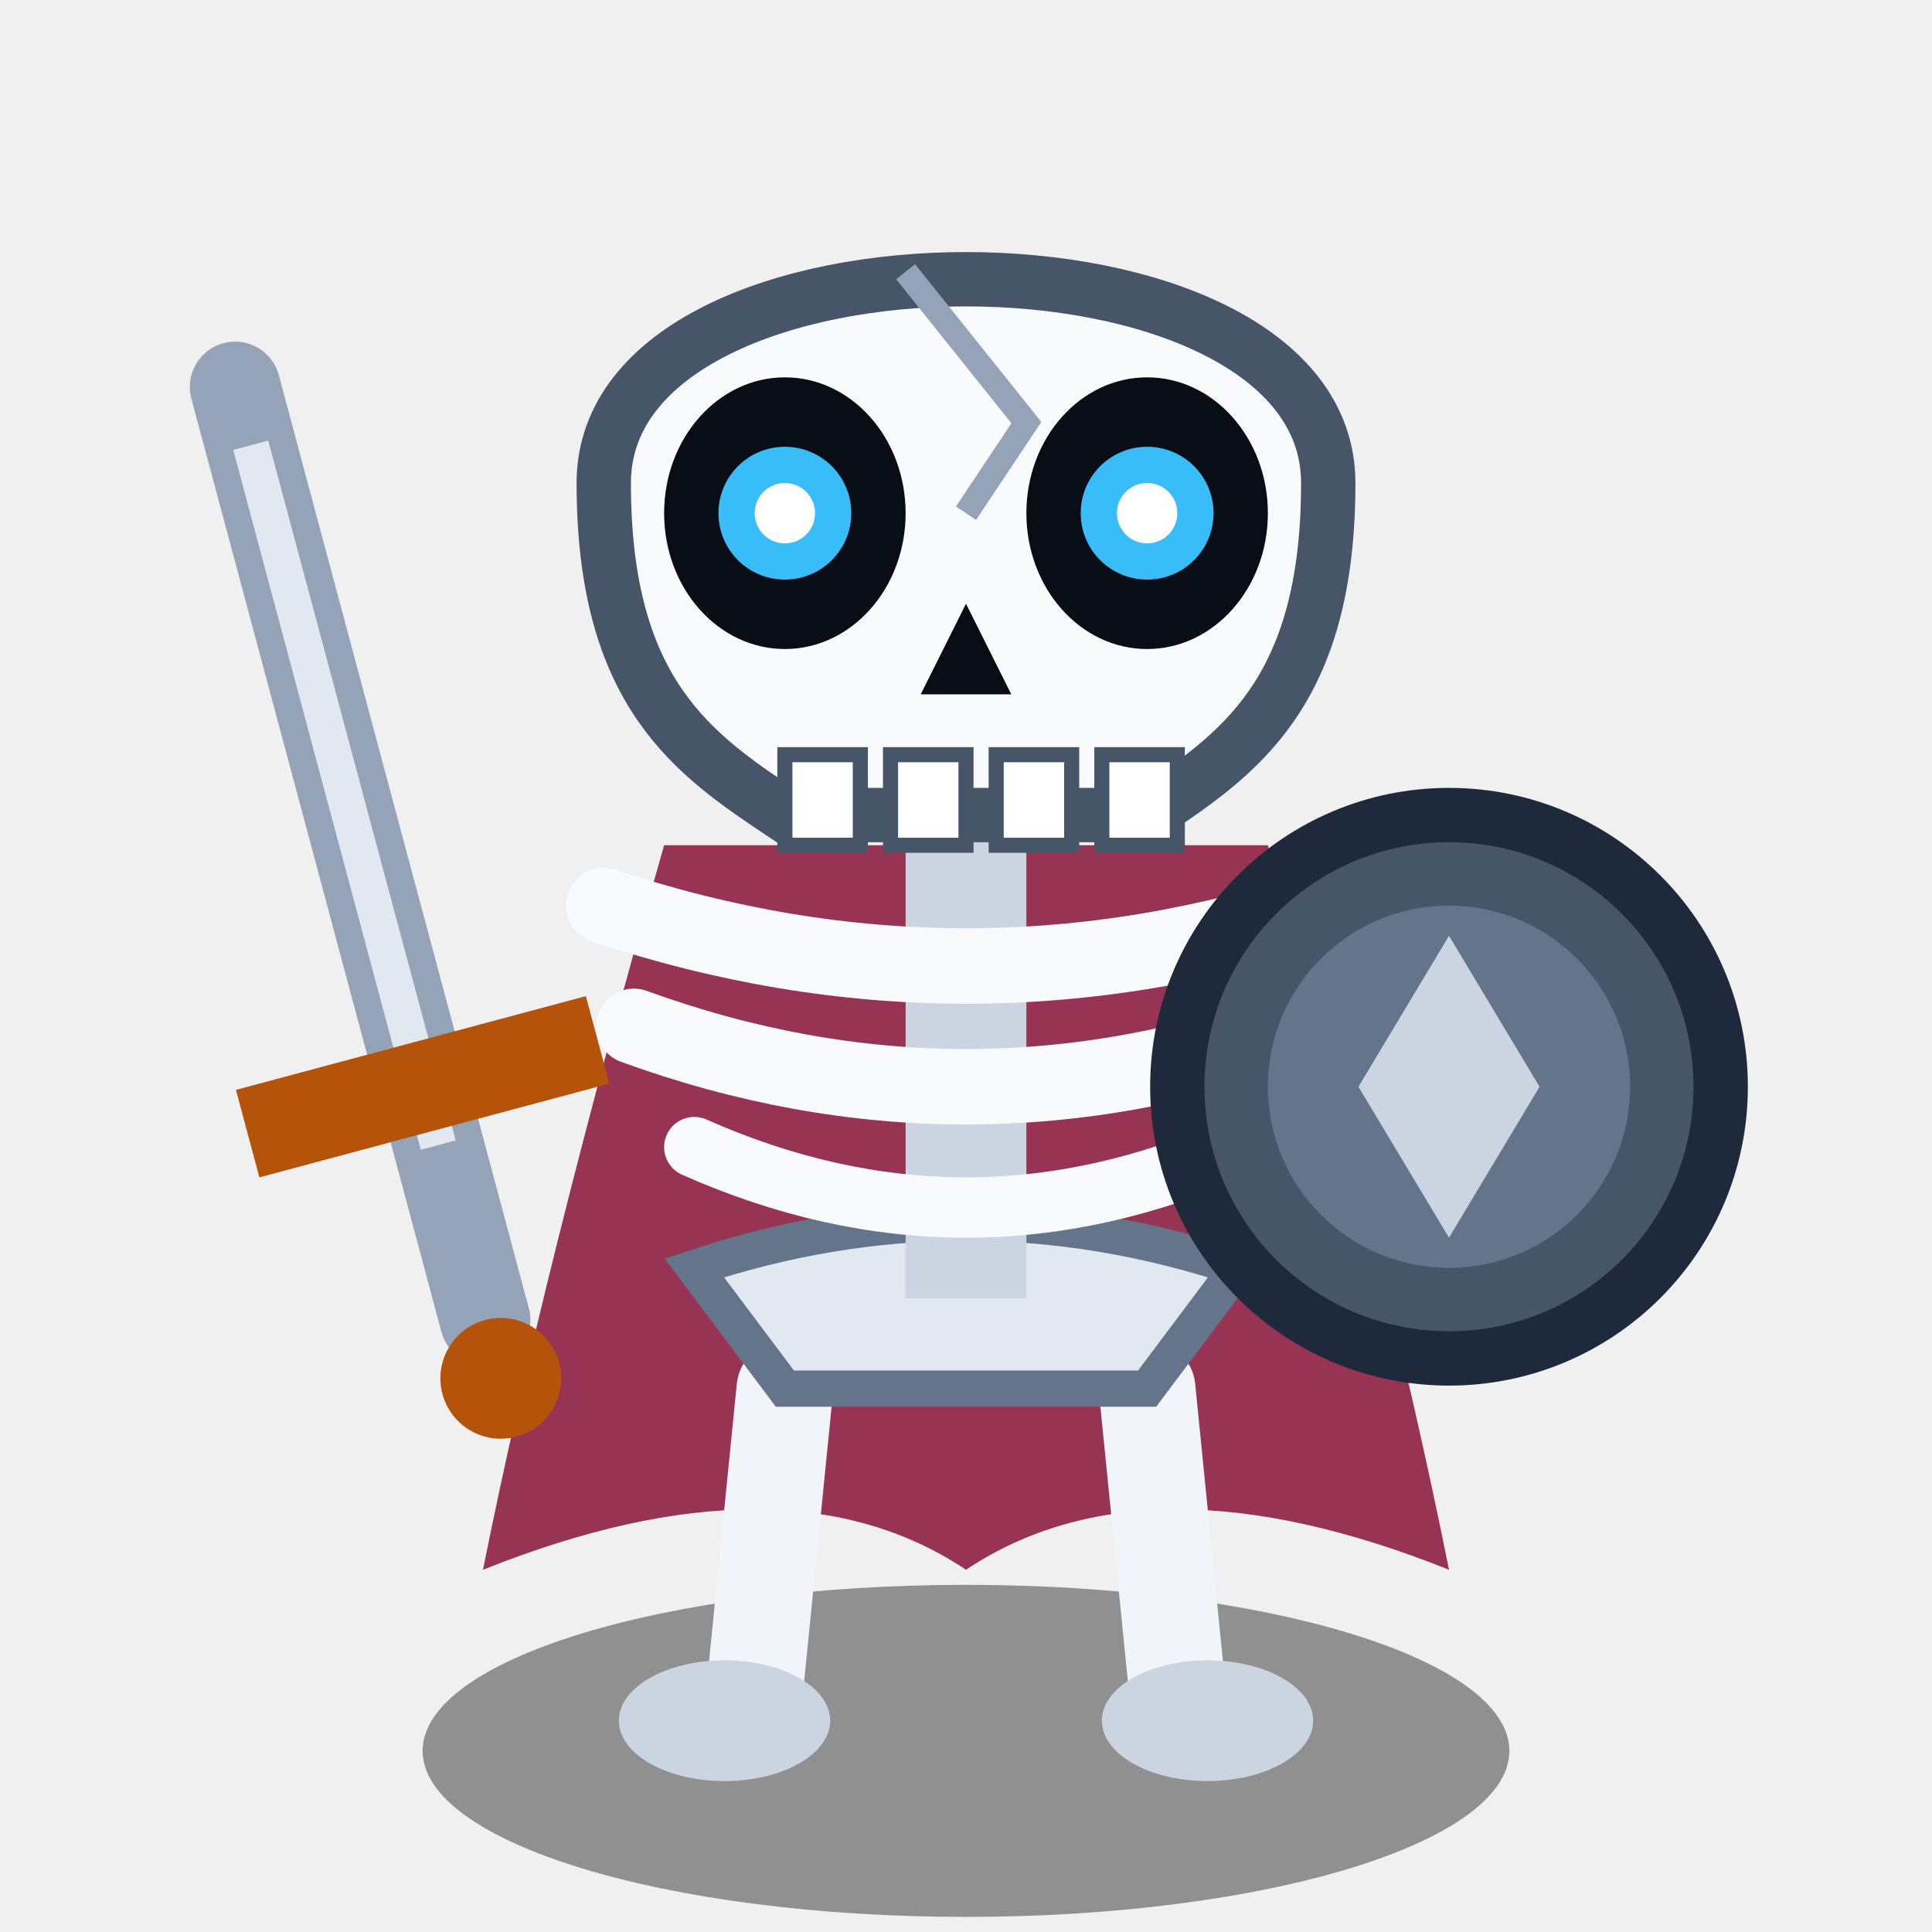
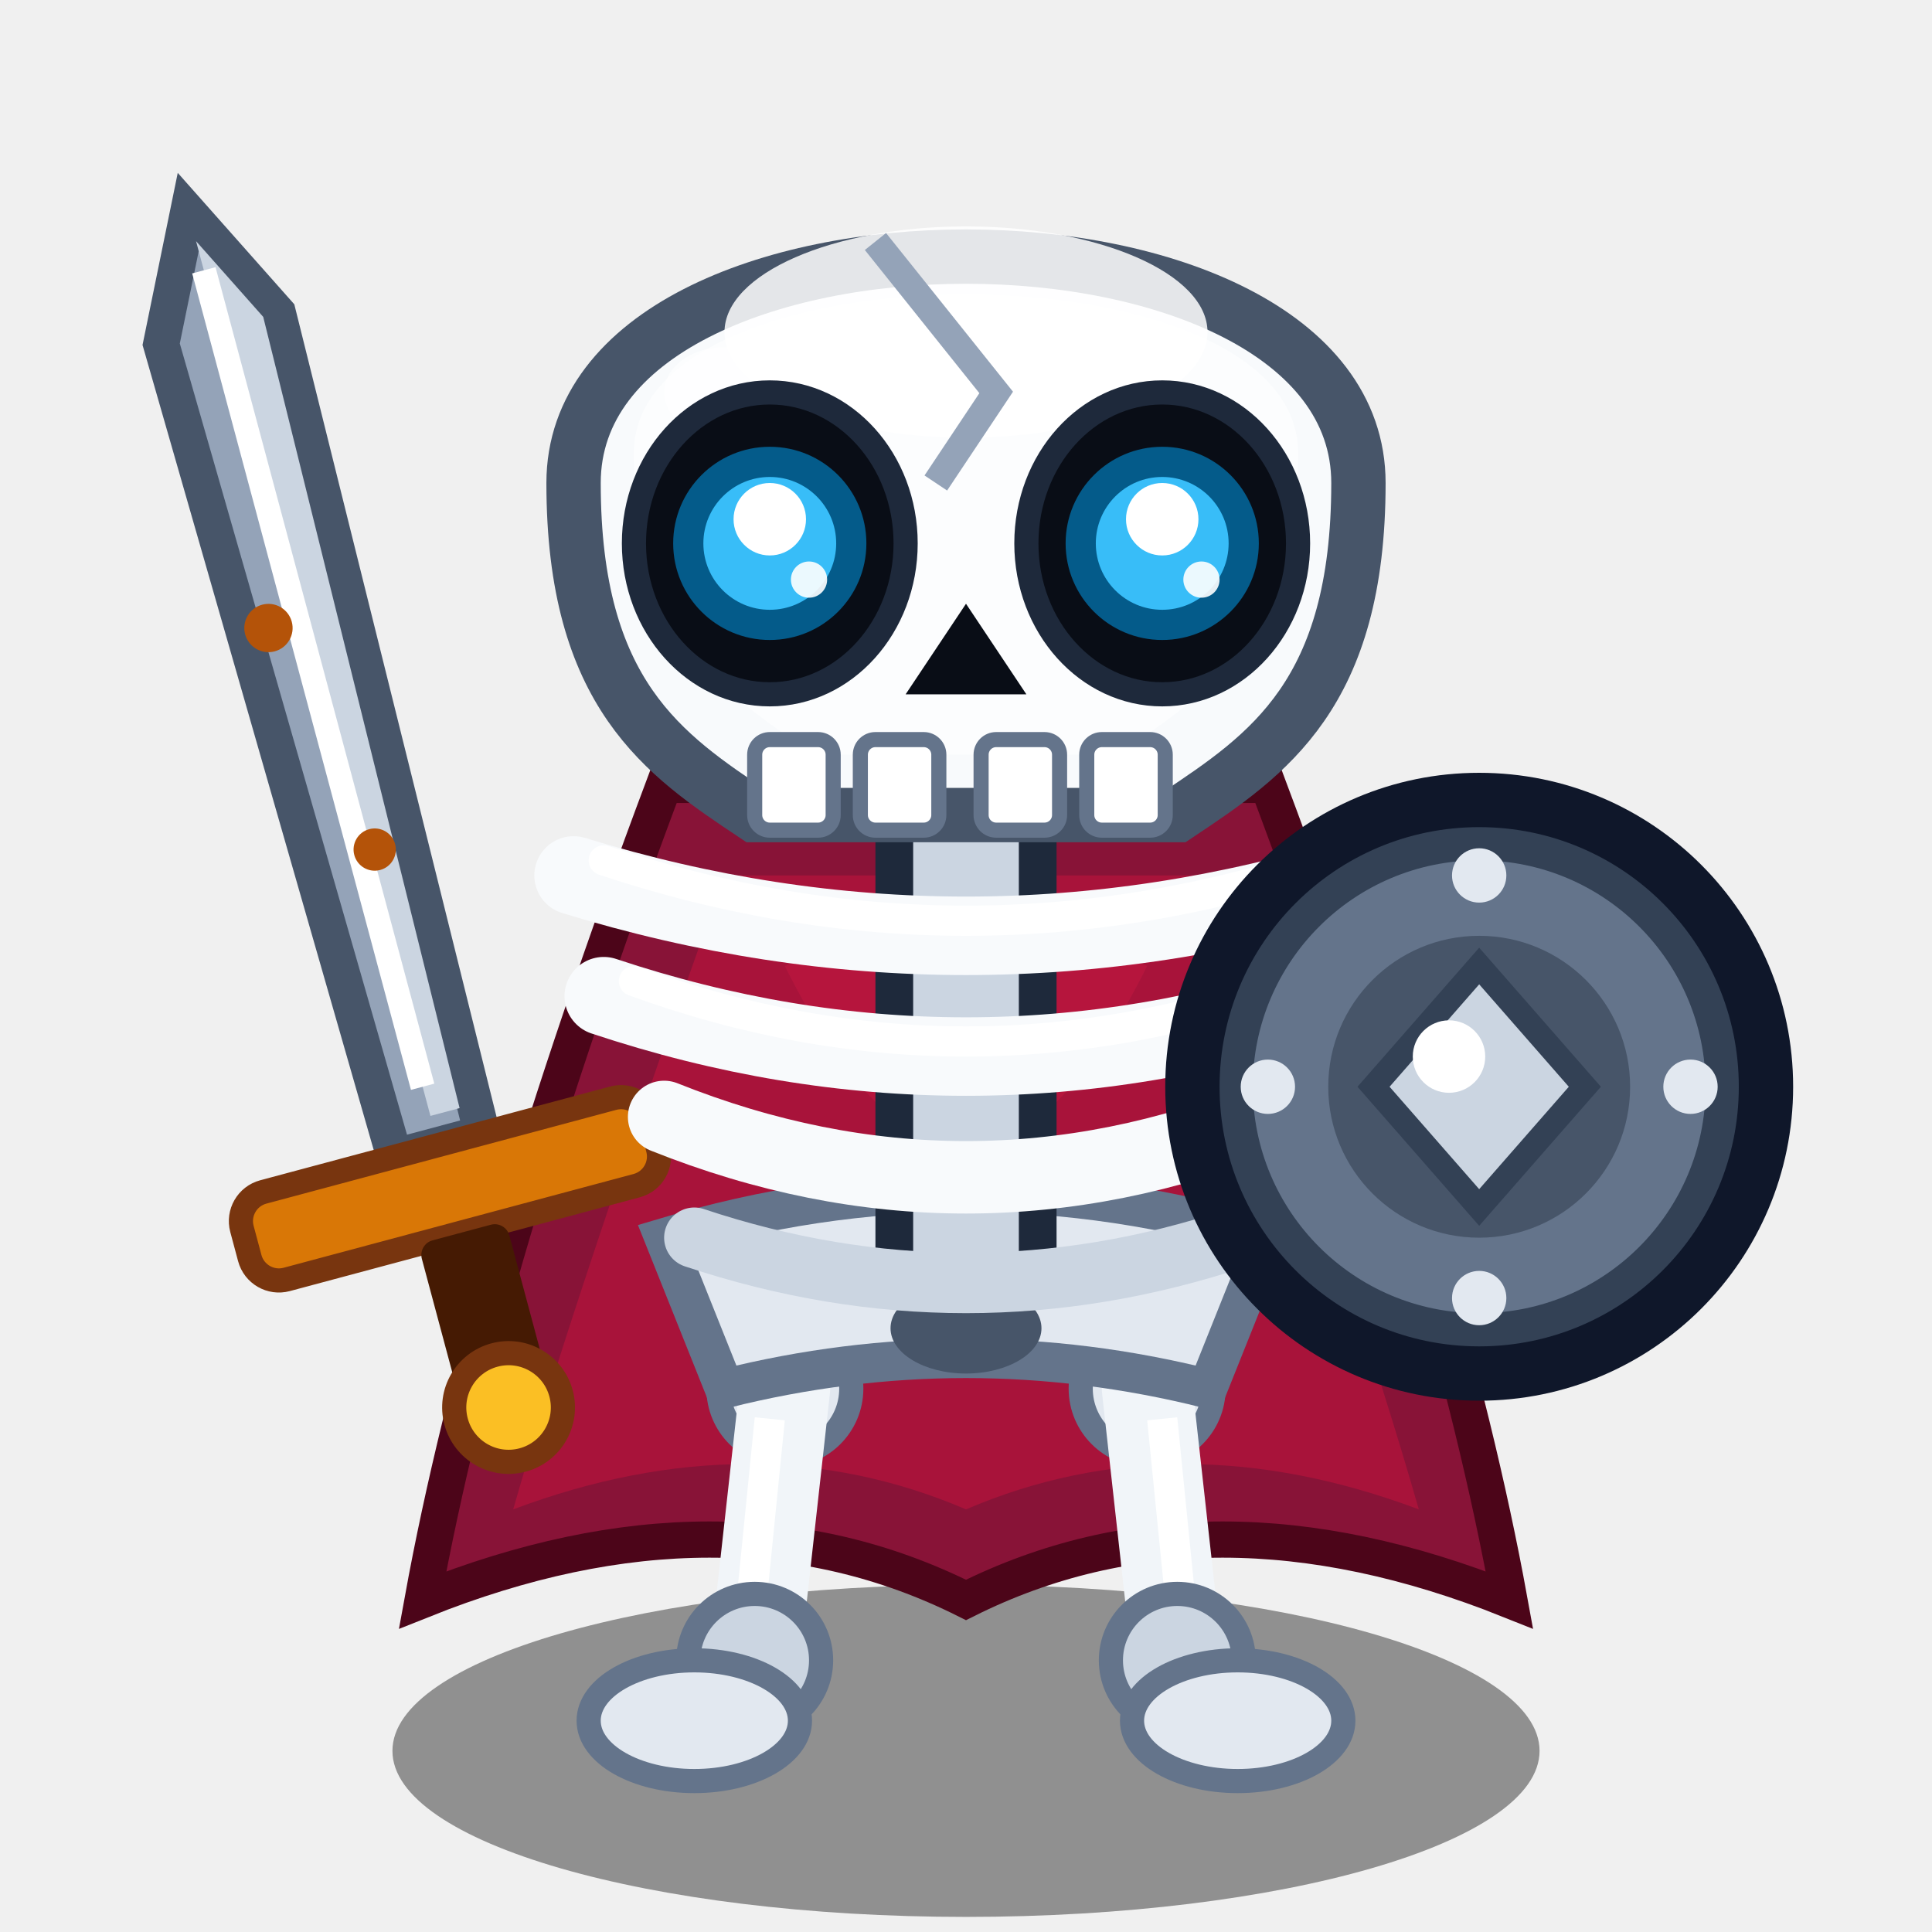
<svg xmlns="http://www.w3.org/2000/svg" viewBox="0 0 64 64" width="64" height="64">
-   <ellipse cx="32" cy="58" rx="18" ry="5.5" fill="rgba(0,0,0,0.4)" />
-   <path d="M22 28 Q18 42 16 52 Q26 48 32 52 Q38 48 48 52 Q46 42 42 28 Z" fill="#881337" opacity="0.85" />
+   <ellipse cx="32" cy="58" rx="19" ry="5.5" fill="rgba(0,0,0,0.4)" />
+   <path d="M22 26 Q16 42 14 53 Q24 49 32 53 Q40 49 50 53 Q48 42 42 26 Z" fill="#881337" stroke="#4c0519" stroke-width="1.2" />
+   <path d="M24 29 Q19 43 17 50 Q25 47 32 50 Q39 47 47 50 Q45 43 40 29 Z" fill="#be123c" opacity="0.6" />
+   <path d="M26 32 Q32 30 38 32 Q32 44 26 32 Z" fill="#e11d48" opacity="0.25" />
  <g transform="rotate(-15 14 36)">
-     <line x1="14" y1="12" x2="14" y2="44" stroke="#94a3b8" stroke-width="3" stroke-linecap="round" />
-     <line x1="14" y1="14" x2="14" y2="38" stroke="#e2e8f0" stroke-width="1.2" />
-     <line x1="8" y1="36" x2="20" y2="36" stroke="#b45309" stroke-width="3" />
-     <circle cx="14" cy="46" r="2" fill="#b45309" />
+     <path d="M12 10 L14 6 L16 10 L15.5 38 L12.5 38 Z" fill="#94a3b8" stroke="#475569" stroke-width="1.2" />
+     <path d="M14 7 L15.5 10 L15 37 L14 37 Z" fill="#cbd5e1" />
+     <line x1="14" y1="8" x2="14" y2="36" stroke="#ffffff" stroke-width="0.8" />
+     <circle cx="13" cy="20" r="0.8" fill="#b45309" />
+     <circle cx="14.5" cy="28" r="0.7" fill="#b45309" />
+     <rect x="7" y="38" width="14" height="3" rx="1" fill="#d97706" stroke="#78350f" stroke-width="0.8" />
+     <rect x="12.5" y="41" width="3" height="5" rx="0.5" fill="#451a03" />
+     <circle cx="14" cy="47" r="1.8" fill="#fbbf24" stroke="#78350f" stroke-width="0.8" />
  </g>
-   <line x1="26" y1="46" x2="25" y2="56" stroke="#f1f5f9" stroke-width="3.2" stroke-linecap="round" />
-   <line x1="38" y1="46" x2="39" y2="56" stroke="#f1f5f9" stroke-width="3.2" stroke-linecap="round" />
-   <ellipse cx="24" cy="57" rx="3.5" ry="2" fill="#cbd5e1" />
-   <ellipse cx="40" cy="57" rx="3.5" ry="2" fill="#cbd5e1" />
-   <path d="M23 42 Q32 39 41 42 L38 46 L26 46 Z" fill="#e2e8f0" stroke="#64748b" stroke-width="1.2" />
-   <line x1="32" y1="26" x2="32" y2="43" stroke="#cbd5e1" stroke-width="4" />
-   <path d="M20 30 Q32 34 44 30" stroke="#f8fafc" stroke-width="2.5" stroke-linecap="round" fill="none" />
-   <path d="M21 34 Q32 38 43 34" stroke="#f8fafc" stroke-width="2.5" stroke-linecap="round" fill="none" />
-   <path d="M23 38 Q32 42 41 38" stroke="#f8fafc" stroke-width="2" stroke-linecap="round" fill="none" />
-   <path d="M20 16 C20 7 44 7 44 16 C44 23 41 25 38 27 L26 27 C23 25 20 23 20 16 Z" fill="#f8fafc" stroke="#475569" stroke-width="1.8" />
-   <path d="M30 9 L34 14 L32 17" stroke="#94a3b8" stroke-width="0.8" fill="none" />
-   <ellipse cx="26" cy="17" rx="4" ry="4.5" fill="#090d16" />
-   <circle cx="26" cy="17" r="2.2" fill="#38bdf8" />
-   <circle cx="26" cy="17" r="1" fill="#ffffff" />
-   <ellipse cx="38" cy="17" rx="4" ry="4.5" fill="#090d16" />
-   <circle cx="38" cy="17" r="2.2" fill="#38bdf8" />
-   <circle cx="38" cy="17" r="1" fill="#ffffff" />
-   <polygon points="32,20 30.5,23 33.5,23" fill="#090d16" />
-   <rect x="26" y="25" width="2.5" height="3" fill="#ffffff" stroke="#475569" stroke-width="0.5" />
-   <rect x="29.5" y="25" width="2.5" height="3" fill="#ffffff" stroke="#475569" stroke-width="0.5" />
-   <rect x="33" y="25" width="2.5" height="3" fill="#ffffff" stroke="#475569" stroke-width="0.5" />
-   <rect x="36.5" y="25" width="2.5" height="3" fill="#ffffff" stroke="#475569" stroke-width="0.5" />
-   <circle cx="48" cy="36" r="9" fill="#475569" stroke="#1e293b" stroke-width="1.8" />
-   <circle cx="48" cy="36" r="6" fill="#64748b" />
-   <polygon points="48,31 51,36 48,41 45,36" fill="#cbd5e1" />
+   <circle cx="26" cy="46" r="2.2" fill="#e2e8f0" stroke="#64748b" stroke-width="0.8" />
+   <line x1="26" y1="46" x2="25" y2="55" stroke="#f1f5f9" stroke-width="3" stroke-linecap="round" />
+   <line x1="25.5" y1="47" x2="24.8" y2="54" stroke="#ffffff" stroke-width="1" />
+   <circle cx="25" cy="55" r="2.2" fill="#cbd5e1" stroke="#64748b" stroke-width="0.8" />
+   <ellipse cx="23" cy="57" rx="3.5" ry="2" fill="#e2e8f0" stroke="#64748b" stroke-width="0.8" />
+   <circle cx="38" cy="46" r="2.2" fill="#e2e8f0" stroke="#64748b" stroke-width="0.8" />
+   <line x1="38" y1="46" x2="39" y2="55" stroke="#f1f5f9" stroke-width="3" stroke-linecap="round" />
+   <line x1="38.5" y1="47" x2="39.2" y2="54" stroke="#ffffff" stroke-width="1" />
+   <circle cx="39" cy="55" r="2.2" fill="#cbd5e1" stroke="#64748b" stroke-width="0.8" />
+   <ellipse cx="41" cy="57" rx="3.5" ry="2" fill="#e2e8f0" stroke="#64748b" stroke-width="0.8" />
+   <path d="M22 41 Q32 38 42 41 L40 46 Q32 44 24 46 Z" fill="#e2e8f0" stroke="#64748b" stroke-width="1.3" />
+   <ellipse cx="32" cy="44" rx="2.5" ry="1.5" fill="#475569" />
+   <rect x="29" y="27" width="6" height="15" fill="#1e293b" />
+   <line x1="32" y1="26" x2="32" y2="43" stroke="#cbd5e1" stroke-width="3.5" />
+   <path d="M19 29 Q32 33 45 29" stroke="#f8fafc" stroke-width="2.6" stroke-linecap="round" fill="none" />
+   <path d="M20 28.5 Q32 32.5 44 28.5" stroke="#ffffff" stroke-width="1" stroke-linecap="round" fill="none" />
+   <path d="M20 33 Q32 37 44 33" stroke="#f8fafc" stroke-width="2.6" stroke-linecap="round" fill="none" />
+   <path d="M21 32.5 Q32 36.5 43 32.5" stroke="#ffffff" stroke-width="1" stroke-linecap="round" fill="none" />
+   <path d="M22 37 Q32 41 42 37" stroke="#f8fafc" stroke-width="2.4" stroke-linecap="round" fill="none" />
+   <path d="M23 41 Q32 44 41 41" stroke="#cbd5e1" stroke-width="2" stroke-linecap="round" fill="none" />
+   <path d="M19 16 C19 6 45 6 45 16 C45 23 42 25 39 27 L25 27 C22 25 19 23 19 16 Z" fill="#f8fafc" stroke="#475569" stroke-width="1.8" />
+   <path d="M21 15 C21 8 43 8 43 15 C43 21 40 23 37 25 L27 25 C24 23 21 21 21 15 Z" fill="#ffffff" opacity="0.6" />
+   <ellipse cx="32" cy="11" rx="8" ry="3.5" fill="#ffffff" opacity="0.85" />
+   <ellipse cx="24" cy="13" rx="2" ry="1.5" fill="#ffffff" opacity="0.6" />
+   <path d="M29 8 L33 13 L31 16" stroke="#94a3b8" stroke-width="0.9" fill="none" />
+   <ellipse cx="25.5" cy="18" rx="4.5" ry="5" fill="#090d16" stroke="#1e293b" stroke-width="0.8" />
+   <circle cx="25.5" cy="18" r="3.2" fill="#0284c7" opacity="0.65" />
+   <circle cx="25.5" cy="18" r="2.2" fill="#38bdf8" />
+   <circle cx="25.5" cy="17.2" r="1.2" fill="#ffffff" />
+   <circle cx="26.8" cy="19.2" r="0.6" fill="#ffffff" opacity="0.9" />
+   <ellipse cx="38.5" cy="18" rx="4.5" ry="5" fill="#090d16" stroke="#1e293b" stroke-width="0.8" />
+   <circle cx="38.5" cy="18" r="3.2" fill="#0284c7" opacity="0.65" />
+   <circle cx="38.5" cy="18" r="2.2" fill="#38bdf8" />
+   <circle cx="38.5" cy="17.2" r="1.2" fill="#ffffff" />
+   <circle cx="39.8" cy="19.2" r="0.6" fill="#ffffff" opacity="0.9" />
+   <polygon points="32,20 30,23 34,23" fill="#090d16" />
+   <rect x="25" y="24.5" width="2.6" height="3" rx="0.5" fill="#ffffff" stroke="#64748b" stroke-width="0.5" />
+   <rect x="28.5" y="24.5" width="2.6" height="3" rx="0.5" fill="#ffffff" stroke="#64748b" stroke-width="0.5" />
+   <rect x="32.5" y="24.5" width="2.6" height="3" rx="0.5" fill="#ffffff" stroke="#64748b" stroke-width="0.5" />
+   <rect x="36" y="24.5" width="2.6" height="3" rx="0.5" fill="#ffffff" stroke="#64748b" stroke-width="0.5" />
+   <circle cx="49" cy="36" r="9.5" fill="#334155" stroke="#0f172a" stroke-width="1.8" />
+   <circle cx="49" cy="36" r="7.5" fill="#64748b" />
+   <circle cx="49" cy="36" r="5" fill="#475569" />
+   <circle cx="49" cy="29" r="0.9" fill="#e2e8f0" />
+   <circle cx="49" cy="43" r="0.9" fill="#e2e8f0" />
+   <circle cx="42" cy="36" r="0.9" fill="#e2e8f0" />
+   <circle cx="56" cy="36" r="0.9" fill="#e2e8f0" />
+   <polygon points="49,32 52.5,36 49,40 45.5,36" fill="#cbd5e1" stroke="#334155" stroke-width="0.8" />
+   <circle cx="48" cy="35" r="1.2" fill="#ffffff" />
</svg>
